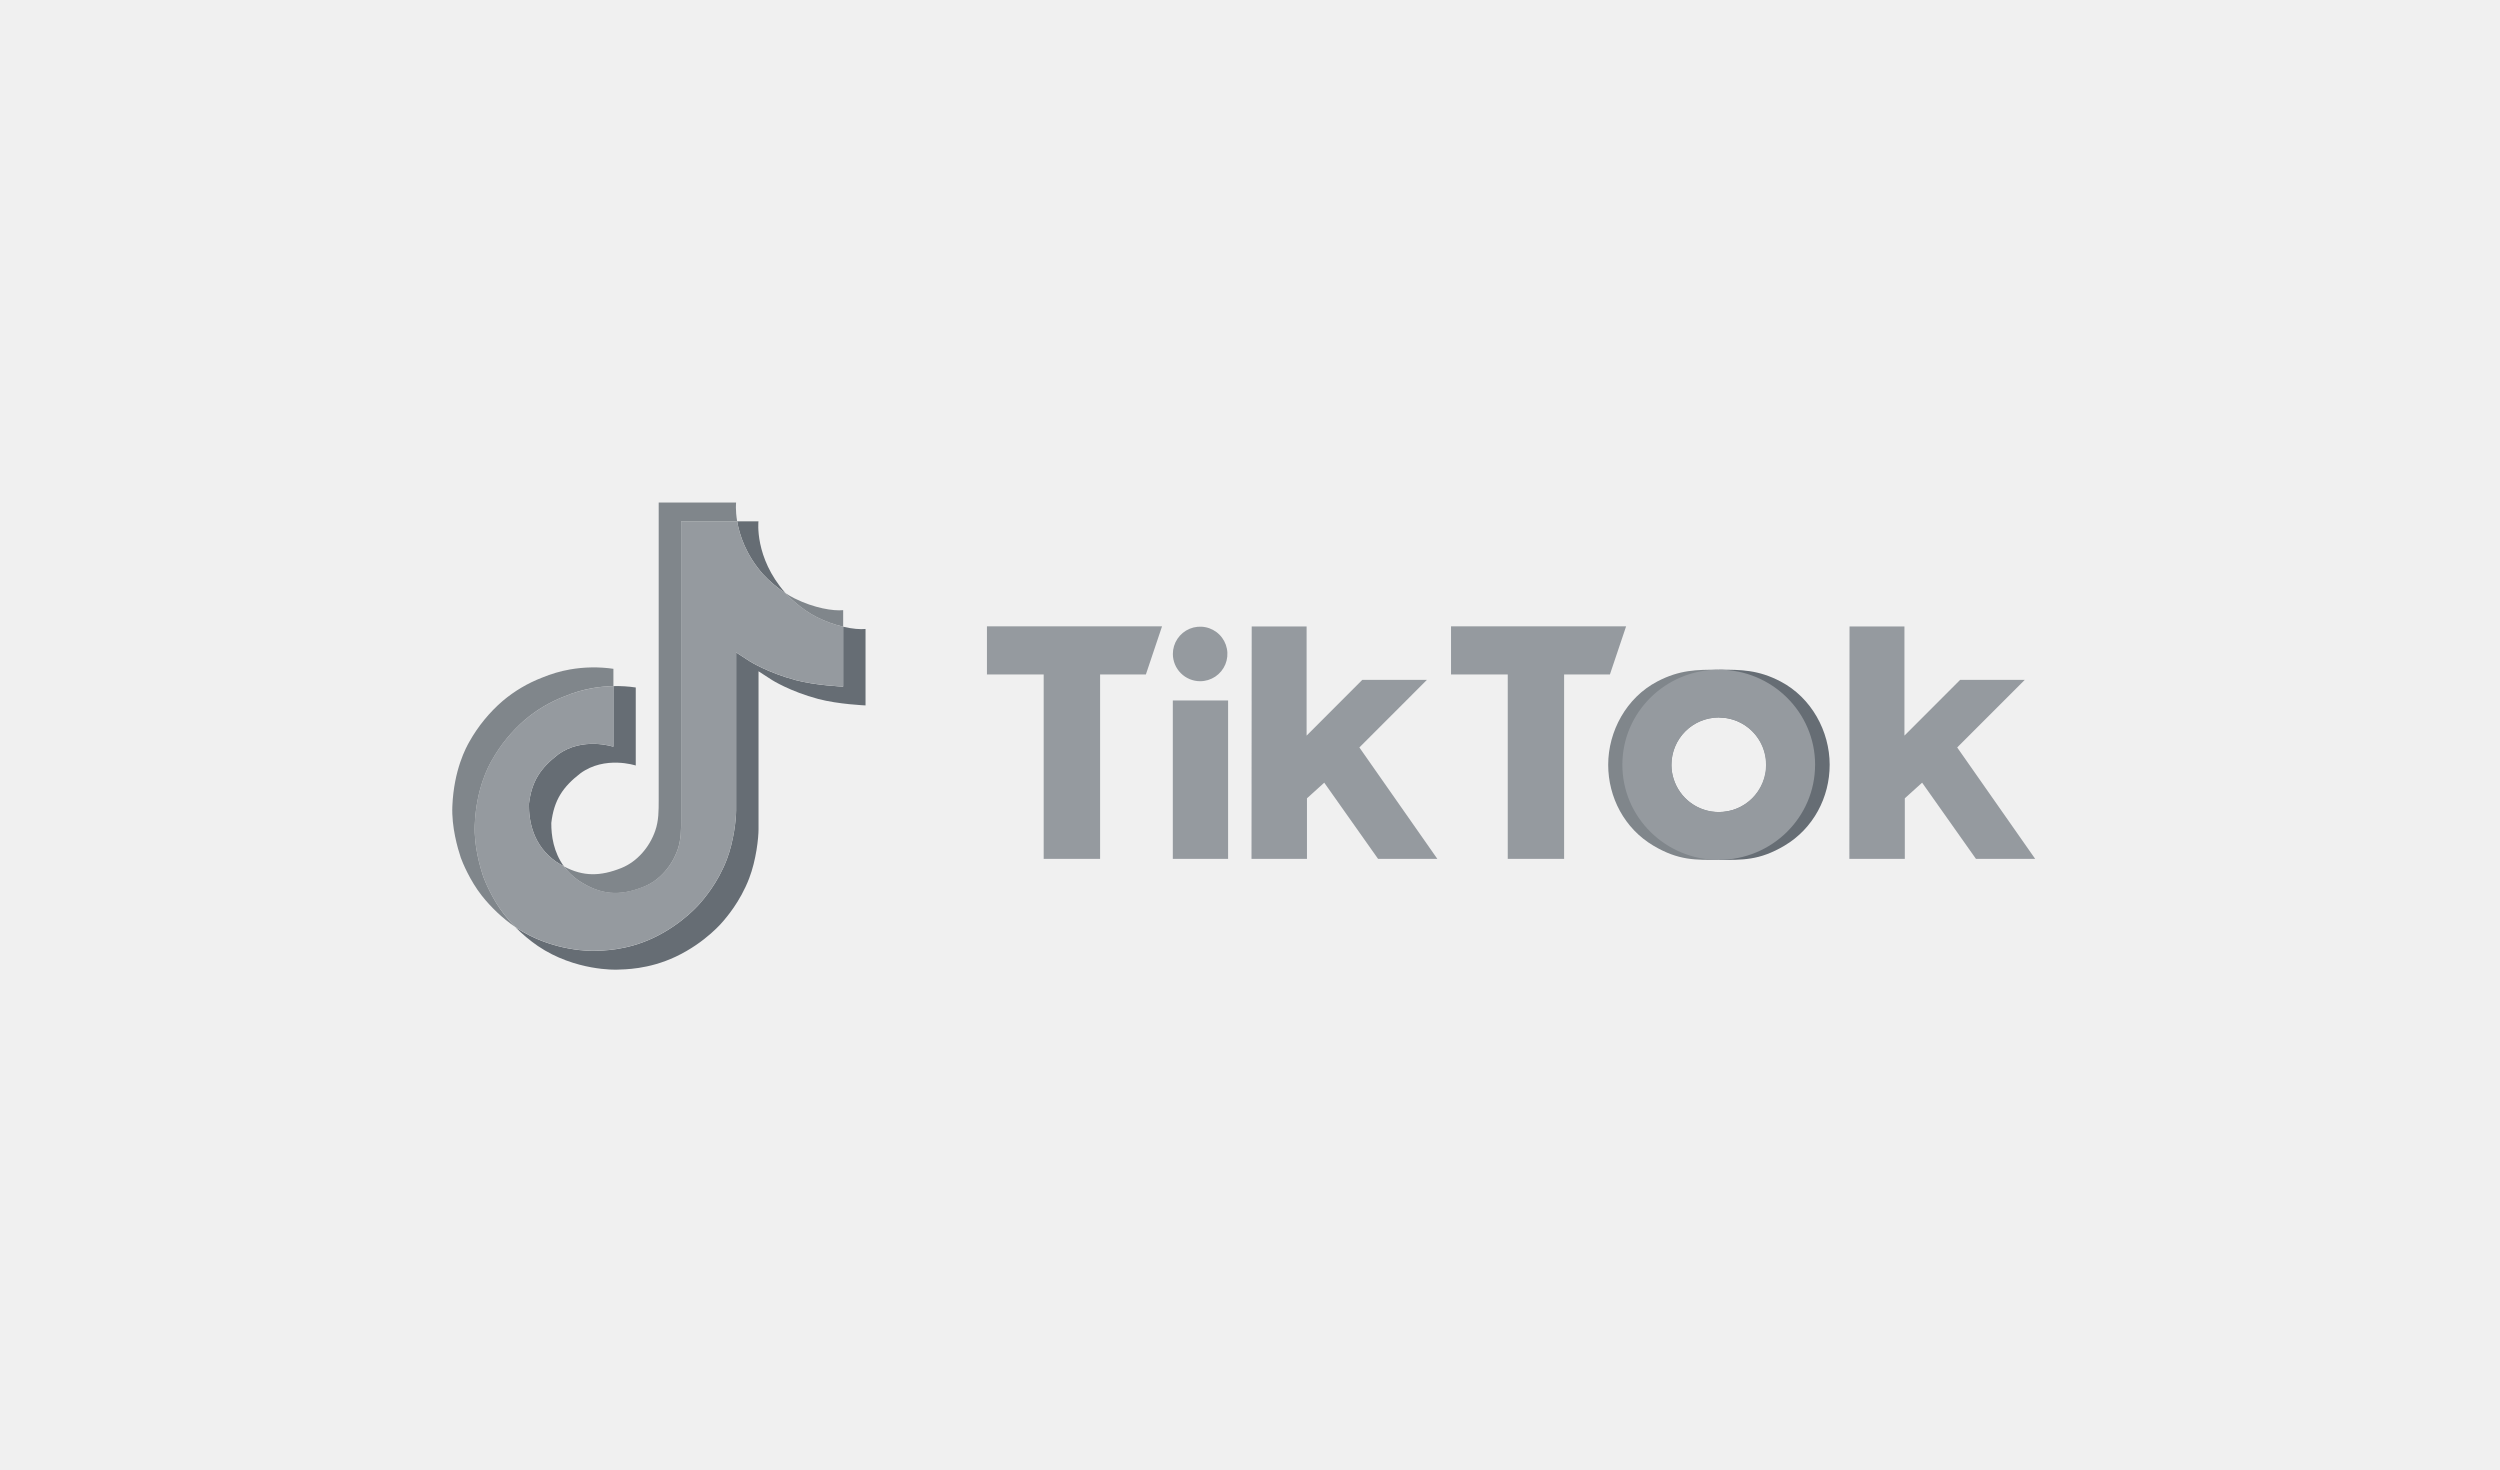
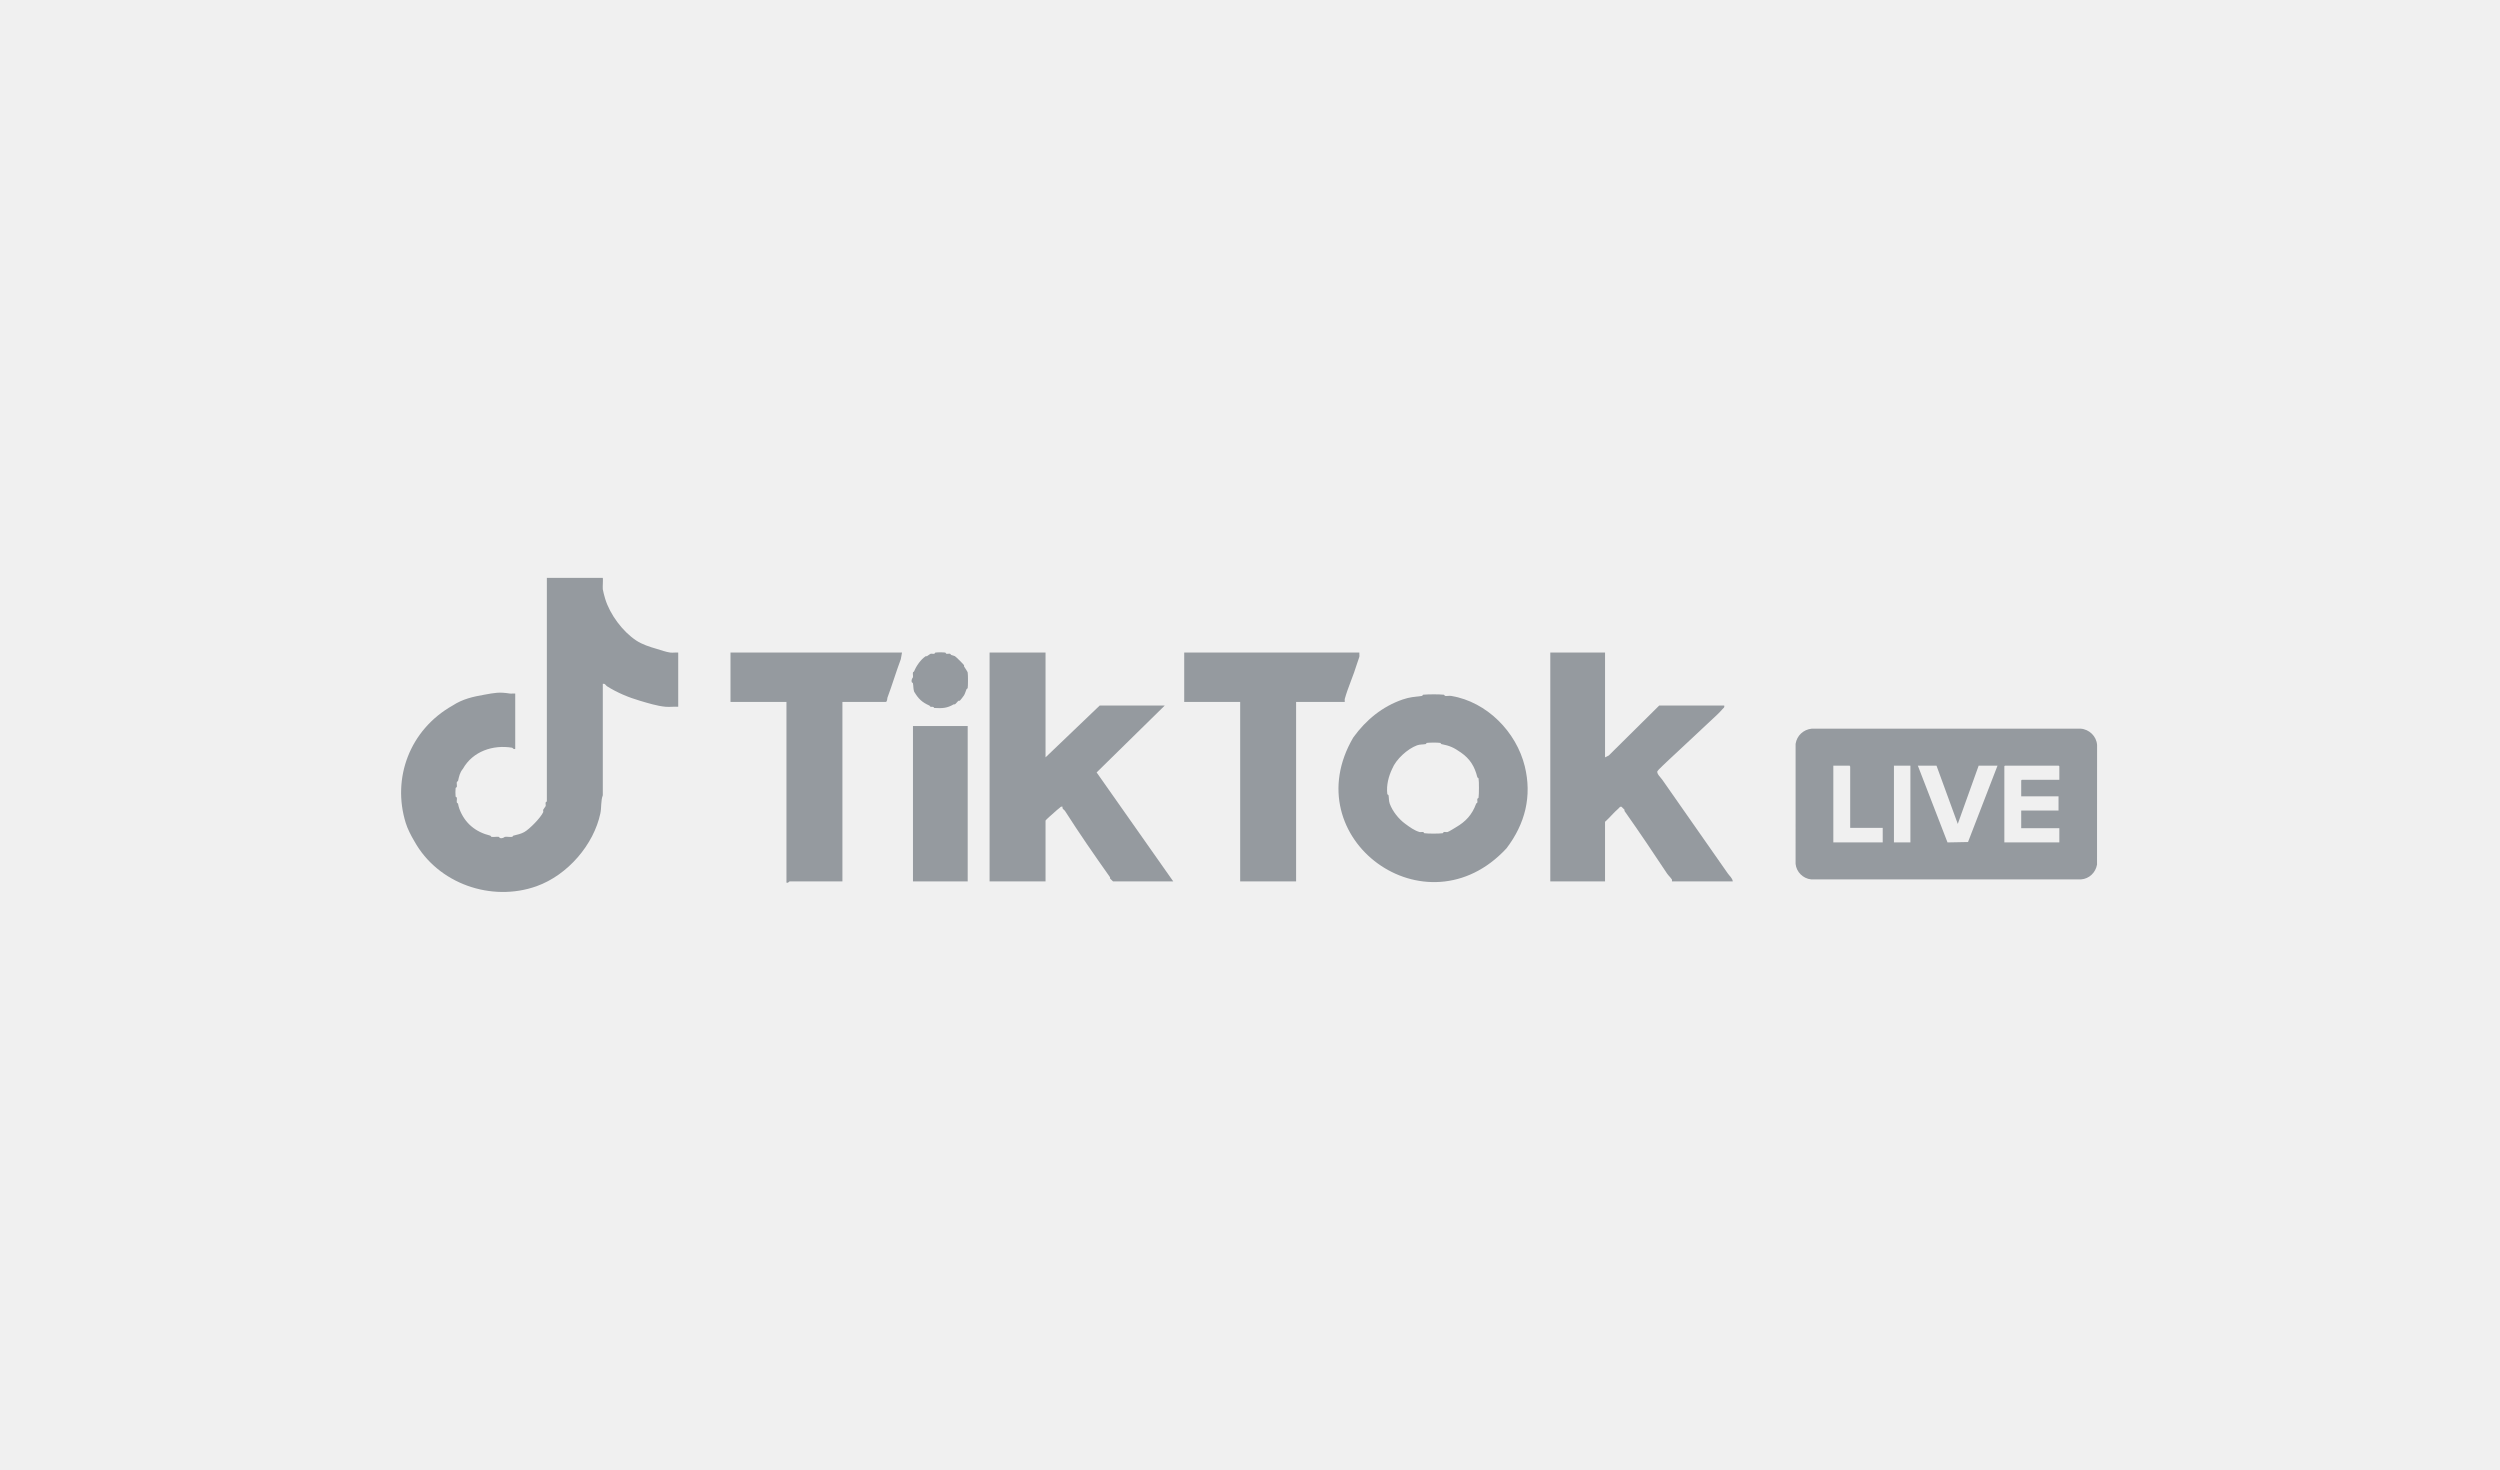
<svg xmlns="http://www.w3.org/2000/svg" width="199" height="117" viewBox="0 0 199 117" fill="none">
-   <path d="M47.767 66.462L47.889 66.807C47.869 66.767 47.825 66.647 47.767 66.462ZM42.102 64.013C42.317 62.164 43.044 61.128 44.415 60.066C46.376 58.627 48.825 59.441 48.825 59.441V54.614C49.421 54.599 50.017 54.636 50.606 54.724V60.935C50.606 60.935 48.157 60.122 46.196 61.56C44.826 62.622 44.097 63.659 43.884 65.508C43.877 66.514 44.058 67.827 44.89 68.963C44.684 68.853 44.474 68.727 44.261 68.586C42.428 67.302 42.094 65.376 42.102 64.013ZM60.721 45.689C59.372 44.147 58.862 42.59 58.677 41.496H60.374C60.374 41.496 60.036 44.364 62.502 47.185L62.536 47.223C61.872 46.787 61.262 46.272 60.721 45.689Z" fill="#666D74" />
-   <path d="M68.897 50.065V56.151C68.897 56.151 66.731 56.063 65.129 55.637C62.891 55.042 61.453 54.13 61.453 54.13C61.453 54.13 60.459 53.479 60.379 53.434V66.007C60.379 66.706 60.195 68.453 59.635 69.912C58.904 71.819 57.776 73.07 57.568 73.325C57.568 73.325 56.196 75.018 53.776 76.157C51.593 77.185 49.678 77.159 49.105 77.185C49.105 77.185 45.793 77.322 42.813 75.301C42.169 74.856 41.567 74.352 41.017 73.795L41.031 73.805C44.012 75.826 47.323 75.69 47.323 75.69C47.897 75.664 49.812 75.69 51.994 74.662C54.413 73.522 55.786 71.83 55.786 71.83C55.992 71.575 57.125 70.323 57.853 68.415C58.412 66.958 58.597 65.21 58.597 64.51V51.939C58.677 51.984 59.671 52.636 59.671 52.636C59.671 52.636 61.109 53.549 63.347 54.142C64.95 54.568 67.115 54.656 67.115 54.656V49.888C67.856 50.061 68.487 50.109 68.897 50.065Z" fill="#666D74" />
-   <path d="M67.117 49.885V54.653C67.117 54.653 64.952 54.564 63.348 54.139C61.11 53.544 59.672 52.632 59.672 52.632C59.672 52.632 58.678 51.981 58.598 51.935V64.505C58.598 65.204 58.414 66.952 57.855 68.41C57.123 70.317 55.995 71.569 55.788 71.824C55.788 71.824 54.416 73.517 51.995 74.656C49.814 75.684 47.898 75.658 47.324 75.684C47.324 75.684 44.014 75.821 41.033 73.799L41.018 73.789C40.703 73.471 40.407 73.135 40.131 72.784C39.179 71.573 38.596 70.143 38.45 69.734C38.449 69.733 38.449 69.731 38.45 69.729C38.213 69.019 37.718 67.316 37.786 65.666C37.905 62.753 38.887 60.967 39.147 60.518C39.834 59.298 40.729 58.206 41.79 57.291C42.726 56.501 43.787 55.872 44.93 55.431C45.642 55.135 46.385 54.917 47.144 54.781C47.7 54.681 48.262 54.626 48.827 54.614V59.438C48.827 59.438 46.377 58.624 44.416 60.063C43.045 61.125 42.318 62.16 42.104 64.01C42.095 65.373 42.429 67.299 44.26 68.585C44.474 68.726 44.683 68.851 44.889 68.961C45.21 69.393 45.599 69.77 46.041 70.076C47.831 71.258 49.33 71.341 51.247 70.573C52.527 70.067 53.486 68.91 53.94 67.628C54.221 66.828 54.217 66.022 54.217 65.19V41.496H58.679C58.864 42.59 59.374 44.147 60.723 45.69C61.264 46.272 61.874 46.787 62.538 47.223C62.735 47.435 63.739 48.482 65.027 49.127C65.692 49.459 66.393 49.713 67.117 49.885Z" fill="#959A9F" />
-   <path d="M36.674 68.252V68.257L36.783 68.569C36.772 68.533 36.73 68.422 36.674 68.252Z" fill="#80868B" />
-   <path d="M44.929 55.431C43.786 55.872 42.725 56.5 41.789 57.291C40.728 58.208 39.834 59.302 39.148 60.525C38.888 60.971 37.907 62.76 37.787 65.672C37.719 67.322 38.215 69.025 38.451 69.736C38.451 69.737 38.451 69.739 38.451 69.741C38.6 70.145 39.181 71.576 40.132 72.79C40.408 73.142 40.705 73.477 41.019 73.796C40.011 73.098 39.111 72.255 38.351 71.294C37.408 70.094 36.826 68.678 36.674 68.26L36.671 68.251V68.245C36.434 67.537 35.937 65.833 36.007 64.18C36.126 61.268 37.108 59.482 37.367 59.033C38.054 57.81 38.948 56.716 40.009 55.799C40.945 55.008 42.006 54.38 43.149 53.94C43.862 53.643 44.604 53.425 45.364 53.289C46.508 53.089 47.677 53.071 48.827 53.237V54.613C48.263 54.624 47.7 54.678 47.145 54.775C46.385 54.913 45.642 55.133 44.929 55.431Z" fill="#80868B" />
-   <path d="M58.678 41.497H54.216V65.192C54.216 66.024 54.219 66.828 53.939 67.631C53.488 68.911 52.53 70.068 51.252 70.581C49.334 71.351 47.835 71.266 46.046 70.084C45.604 69.778 45.215 69.401 44.894 68.969C46.418 69.781 47.782 69.767 49.472 69.089C50.742 68.572 51.709 67.416 52.155 66.134C52.436 65.334 52.432 64.528 52.432 63.697V40H58.594C58.594 40 58.524 40.59 58.678 41.497ZM67.116 48.568V49.886C66.392 49.714 65.691 49.46 65.026 49.127C63.737 48.483 62.733 47.436 62.537 47.224C62.765 47.374 63.001 47.51 63.245 47.631C64.812 48.413 66.352 48.648 67.116 48.568Z" fill="#80868B" />
-   <path d="M133.049 60.924C133.049 61.263 133.099 61.6 133.197 61.924C133.203 61.947 133.21 61.97 133.218 61.992C133.456 62.759 133.933 63.43 134.58 63.906C135.227 64.382 136.009 64.639 136.812 64.639V68.447C134.959 68.447 133.632 68.511 131.613 67.317C129.307 65.954 128.012 63.463 128.012 60.876C128.012 58.209 129.46 55.535 131.917 54.248C133.697 53.314 135.052 53.307 136.812 53.307V57.113C135.814 57.113 134.857 57.509 134.151 58.215C133.445 58.921 133.049 59.878 133.049 60.876V60.924Z" fill="#80868B" />
-   <path d="M140.604 60.924C140.604 61.263 140.554 61.6 140.455 61.924C140.45 61.947 140.443 61.97 140.434 61.992C140.197 62.759 139.719 63.43 139.073 63.906C138.426 64.383 137.644 64.639 136.841 64.639V68.447C138.694 68.447 140.021 68.511 142.04 67.317C144.345 65.954 145.642 63.463 145.642 60.876C145.642 58.209 144.192 55.535 141.737 54.248C139.956 53.314 138.6 53.307 136.841 53.307V57.113C137.839 57.113 138.796 57.509 139.502 58.215C140.208 58.92 140.604 59.878 140.605 60.876L140.604 60.924Z" fill="#666D74" />
-   <path d="M78.561 49.854H92.499L91.211 53.689H87.567V68.365H83.077V53.689H78.561V49.854ZM115.501 49.854V53.689H120.017V68.365H124.503V53.689H128.148L129.439 49.854H115.501ZM95.531 54.225C95.96 54.225 96.38 54.097 96.737 53.859C97.094 53.62 97.372 53.281 97.537 52.885C97.701 52.488 97.744 52.051 97.66 51.63C97.576 51.209 97.37 50.822 97.066 50.519C96.763 50.215 96.376 50.008 95.955 49.925C95.534 49.841 95.097 49.884 94.7 50.048C94.304 50.213 93.965 50.491 93.726 50.848C93.487 51.205 93.36 51.624 93.36 52.054C93.36 52.63 93.589 53.182 93.996 53.589C94.403 53.996 94.955 54.225 95.531 54.225ZM93.356 68.365H97.757V55.759H93.356V68.365ZM113.585 54.116H108.44L104.006 58.555V49.868H99.635L99.62 68.365H104.035V63.545L105.41 62.301L109.693 68.365H114.412L108.207 59.497L113.585 54.116ZM155.793 59.497L161.174 54.116H156.029L151.594 58.555V49.868H147.223L147.209 68.365H151.623V63.545L153.001 62.301L157.286 68.365H162L155.793 59.497ZM144.481 60.876C144.481 65.056 141.047 68.445 136.81 68.445C132.573 68.445 129.14 65.056 129.14 60.876C129.14 56.695 132.574 53.306 136.81 53.306C141.046 53.306 144.483 56.696 144.483 60.876H144.481ZM140.573 60.876C140.573 60.131 140.353 59.404 139.939 58.785C139.526 58.166 138.938 57.684 138.25 57.399C137.563 57.114 136.806 57.04 136.076 57.185C135.346 57.33 134.675 57.688 134.149 58.215C133.623 58.741 133.265 59.411 133.119 60.142C132.974 60.871 133.049 61.628 133.333 62.316C133.618 63.003 134.101 63.591 134.719 64.005C135.338 64.418 136.066 64.639 136.81 64.639C137.304 64.639 137.794 64.542 138.251 64.353C138.708 64.164 139.123 63.887 139.472 63.537C139.822 63.188 140.099 62.773 140.288 62.316C140.478 61.859 140.575 61.37 140.575 60.876H140.573Z" fill="#959A9F" />
+   <g clip-path="url(#clip0_1362_26111)">
+     <path d="M165.649 70H144.176C143.52 69.94 142.99 69.404 142.929 68.764L142.93 59.208C143.032 58.551 143.55 58.07 144.223 58H165.602C166.306 58.043 166.884 58.611 166.928 59.3L166.923 68.822C166.813 69.45 166.31 69.954 165.649 70L165.649 70ZM147.243 60.946H145.933V67.055H149.864V65.896H147.275V61.024C147.275 61.014 147.233 60.977 147.243 60.946ZM152.068 60.946H150.758V67.055H152.068V60.946ZM154.145 60.946H152.66L155.022 67.057L156.655 67.025L159.002 60.946H157.501L155.839 65.583L154.145 60.946ZM163.923 62.074V60.993L163.875 60.946H159.594L159.546 60.993V67.055H163.923V65.927H160.888V64.518H163.859V63.39H160.888V62.121L160.936 62.074H163.923H163.923Z" fill="#959A9F" />
+   </g>
+   <g clip-path="url(#clip1_1362_26111)">
+     <path d="M47.983 46C48.016 46.033 47.961 46.741 47.983 46.911C48 47.052 48.122 47.502 48.176 47.678C48.555 48.91 49.555 50.265 50.645 50.985C51.132 51.307 51.729 51.493 52.291 51.656C52.612 51.749 53.022 51.903 53.356 51.944C53.554 51.968 53.782 51.927 53.986 51.944V56.258C53.654 56.237 53.296 56.288 52.969 56.258C52.312 56.199 51.556 55.961 50.936 55.779C50.018 55.51 49.124 55.134 48.322 54.629C48.209 54.559 48.172 54.387 47.983 54.437V63.306C47.818 63.72 47.887 64.282 47.789 64.744C47.268 67.217 45.206 69.652 42.706 70.544C39.143 71.816 34.868 70.37 32.976 66.949C32.709 66.498 32.445 65.984 32.298 65.511C31.188 61.941 32.616 58.085 36.025 56.163C36.833 55.633 37.674 55.453 38.542 55.3C39.369 55.154 39.703 55.068 40.576 55.204C40.709 55.225 40.871 55.191 41.012 55.204V59.614C40.857 59.667 40.807 59.525 40.769 59.519C39.259 59.263 37.634 59.797 36.848 61.197C36.591 61.503 36.542 61.815 36.461 62.156C36.452 62.193 36.373 62.214 36.364 62.252C36.339 62.361 36.385 62.517 36.364 62.635C36.357 62.671 36.272 62.695 36.267 62.731C36.246 62.903 36.246 63.23 36.267 63.402C36.272 63.437 36.357 63.461 36.364 63.498C36.385 63.615 36.339 63.772 36.364 63.881C36.373 63.918 36.452 63.939 36.461 63.977C36.5 64.141 36.494 64.186 36.558 64.36C36.983 65.523 37.85 66.229 39.026 66.517C39.065 66.526 39.087 66.606 39.123 66.613C39.297 66.644 39.524 66.587 39.705 66.613C39.74 66.618 39.763 66.7 39.801 66.709C40.042 66.764 40.15 66.619 40.189 66.613C40.369 66.587 40.596 66.644 40.77 66.613C40.806 66.606 40.828 66.526 40.867 66.517C41.162 66.445 41.477 66.377 41.738 66.229C42.153 65.995 43.044 65.088 43.239 64.647C43.262 64.594 43.217 64.511 43.239 64.455C43.261 64.398 43.42 64.211 43.433 64.167C43.455 64.087 43.413 63.966 43.433 63.879C43.442 63.84 43.53 63.815 43.53 63.783V46H47.984H47.983Z" fill="#959A9F" />
+     <path d="M83.225 51.944V60.286L87.534 56.163H92.713L87.292 61.485L93.392 70.161H88.599C88.527 70.077 88.422 70.007 88.356 69.921C88.342 69.902 88.373 69.848 88.356 69.825C87.081 68.023 85.925 66.356 84.775 64.552C84.704 64.441 84.53 64.403 84.581 64.216C84.432 64.179 84.423 64.249 84.338 64.312C84.08 64.507 83.803 64.79 83.564 64.983C83.502 65.034 83.225 65.295 83.225 65.319V70.16H78.771V51.944H83.225Z" fill="#959A9F" />
+     <path d="M127.762 51.944V60.286L128.053 60.142L132.071 56.163H137.25C137.29 56.327 137.187 56.353 137.105 56.45C136.87 56.731 136.508 57.056 136.234 57.313C135.147 58.333 133.937 59.463 132.845 60.478C132.711 60.602 131.943 61.326 131.925 61.389C131.865 61.595 132.188 61.882 132.313 62.06C134.043 64.526 135.816 67.07 137.541 69.538C137.665 69.715 137.911 69.912 137.929 70.161H133.087C133.074 70.161 133.109 70.056 133.087 70.017C133.014 69.885 132.79 69.674 132.7 69.538C131.604 67.879 130.492 66.23 129.311 64.553C129.294 64.53 129.325 64.476 129.311 64.457C129.246 64.371 129.14 64.302 129.068 64.217C128.951 64.181 128.894 64.302 128.826 64.361C128.455 64.679 128.128 65.088 127.761 65.416V70.161H123.404V51.944H127.761H127.762Z" fill="#959A9F" />
+     <path d="M113.288 55.299C113.719 55.261 114.507 55.256 114.934 55.299C114.969 55.303 114.994 55.389 115.031 55.395C115.181 55.417 115.368 55.37 115.516 55.395C118.373 55.87 120.705 58.271 121.374 61.003C121.951 63.366 121.416 65.552 119.921 67.523C113.52 74.455 103.007 66.73 107.722 58.702C108.741 57.29 110.049 56.235 111.643 55.682C112.209 55.486 112.621 55.466 113.192 55.394C113.228 55.389 113.254 55.301 113.289 55.298L113.288 55.299ZM113.578 59.134C113.542 59.139 113.518 59.224 113.481 59.23C113.269 59.268 113.015 59.249 112.803 59.326C112.032 59.608 111.125 60.441 110.818 61.195C110.532 61.792 110.343 62.508 110.43 63.209C110.435 63.244 110.52 63.268 110.527 63.304C110.565 63.514 110.546 63.766 110.624 63.975C110.854 64.593 111.332 65.186 111.834 65.558C112.204 65.832 112.585 66.112 112.996 66.229C113.074 66.251 113.196 66.211 113.286 66.229C113.324 66.236 113.347 66.319 113.383 66.325C113.668 66.366 114.551 66.366 114.836 66.325C114.871 66.32 114.895 66.237 114.932 66.229C115.021 66.209 115.142 66.251 115.223 66.229C115.351 66.194 115.748 65.934 115.901 65.846C116.667 65.4 117.176 64.859 117.499 63.977C117.514 63.937 117.585 63.917 117.596 63.88C117.618 63.801 117.577 63.68 117.596 63.593C117.605 63.555 117.688 63.532 117.693 63.496C117.733 63.226 117.739 62.221 117.693 61.962C117.686 61.927 117.606 61.905 117.596 61.867C117.378 60.993 117.003 60.398 116.289 59.901C115.709 59.497 115.405 59.362 114.74 59.23C114.702 59.223 114.679 59.14 114.643 59.134C114.407 59.1 113.819 59.105 113.578 59.134Z" fill="#959A9F" />
+     <path d="M108.205 51.944C108.192 52.052 108.225 52.181 108.205 52.28C108.184 52.379 108.063 52.68 108.011 52.855C107.742 53.76 107.293 54.727 107.043 55.636C107.026 55.7 107.055 55.876 107.043 55.876H103.17V70.16H98.717V55.874H94.263V51.943H108.205V51.944Z" fill="#959A9F" />
+     <path d="M71.8 51.944L71.704 52.471C71.317 53.512 71.024 54.506 70.639 55.539C70.619 55.59 70.635 55.876 70.493 55.876H67.056V70.16H62.844C62.824 70.16 62.749 70.309 62.602 70.256V55.874H58.148V51.943H71.799L71.8 51.944Z" fill="#959A9F" />
+     <path d="M77.029 57.792H72.672V70.16H77.029V57.792Z" fill="#959A9F" />
+     <path d="M74.463 51.944C74.637 51.919 75.064 51.919 75.237 51.944C75.273 51.949 75.296 52.031 75.334 52.04C75.422 52.059 75.543 52.018 75.625 52.04C75.661 52.05 75.682 52.122 75.721 52.136C75.788 52.16 75.972 52.206 76.012 52.232C76.122 52.304 76.665 52.843 76.738 52.951C76.752 52.972 76.722 53.023 76.738 53.047C76.798 53.143 77.015 53.464 77.028 53.526C77.06 53.672 77.06 54.627 77.028 54.772C77.021 54.807 76.948 54.827 76.932 54.868C76.876 55.006 76.808 55.23 76.738 55.347C76.697 55.416 76.436 55.755 76.399 55.778C76.374 55.794 76.322 55.764 76.302 55.778C76.199 55.85 76.113 55.999 76.011 56.066C75.991 56.08 75.94 56.051 75.914 56.066C75.383 56.377 75.008 56.391 74.365 56.354C74.287 56.208 74.156 56.288 74.074 56.258C74.037 56.245 74.018 56.18 73.978 56.162C73.378 55.895 73.102 55.617 72.767 55.06C72.692 54.843 72.712 54.617 72.671 54.389C72.664 54.353 72.582 54.331 72.574 54.293C72.517 54.055 72.662 53.958 72.671 53.91C72.692 53.793 72.646 53.637 72.671 53.527C72.678 53.492 72.751 53.472 72.767 53.431C72.937 53.008 73.295 52.49 73.687 52.233C73.707 52.219 73.758 52.248 73.784 52.233C73.85 52.195 74.033 52.053 74.074 52.041C74.155 52.019 74.277 52.06 74.365 52.041C74.403 52.032 74.426 51.951 74.462 51.945L74.463 51.944Z" fill="#959A9F" />
+   </g>
+   <defs>
+     <clipPath id="clip0_1362_26111">
+       <rect width="24" height="12" fill="white" transform="translate(142.929 58)" />
+     </clipPath>
+     <clipPath id="clip1_1362_26111">
+       <rect width="106" height="25" fill="white" transform="translate(31.9286 46)" />
+     </clipPath>
+   </defs>
</svg>
